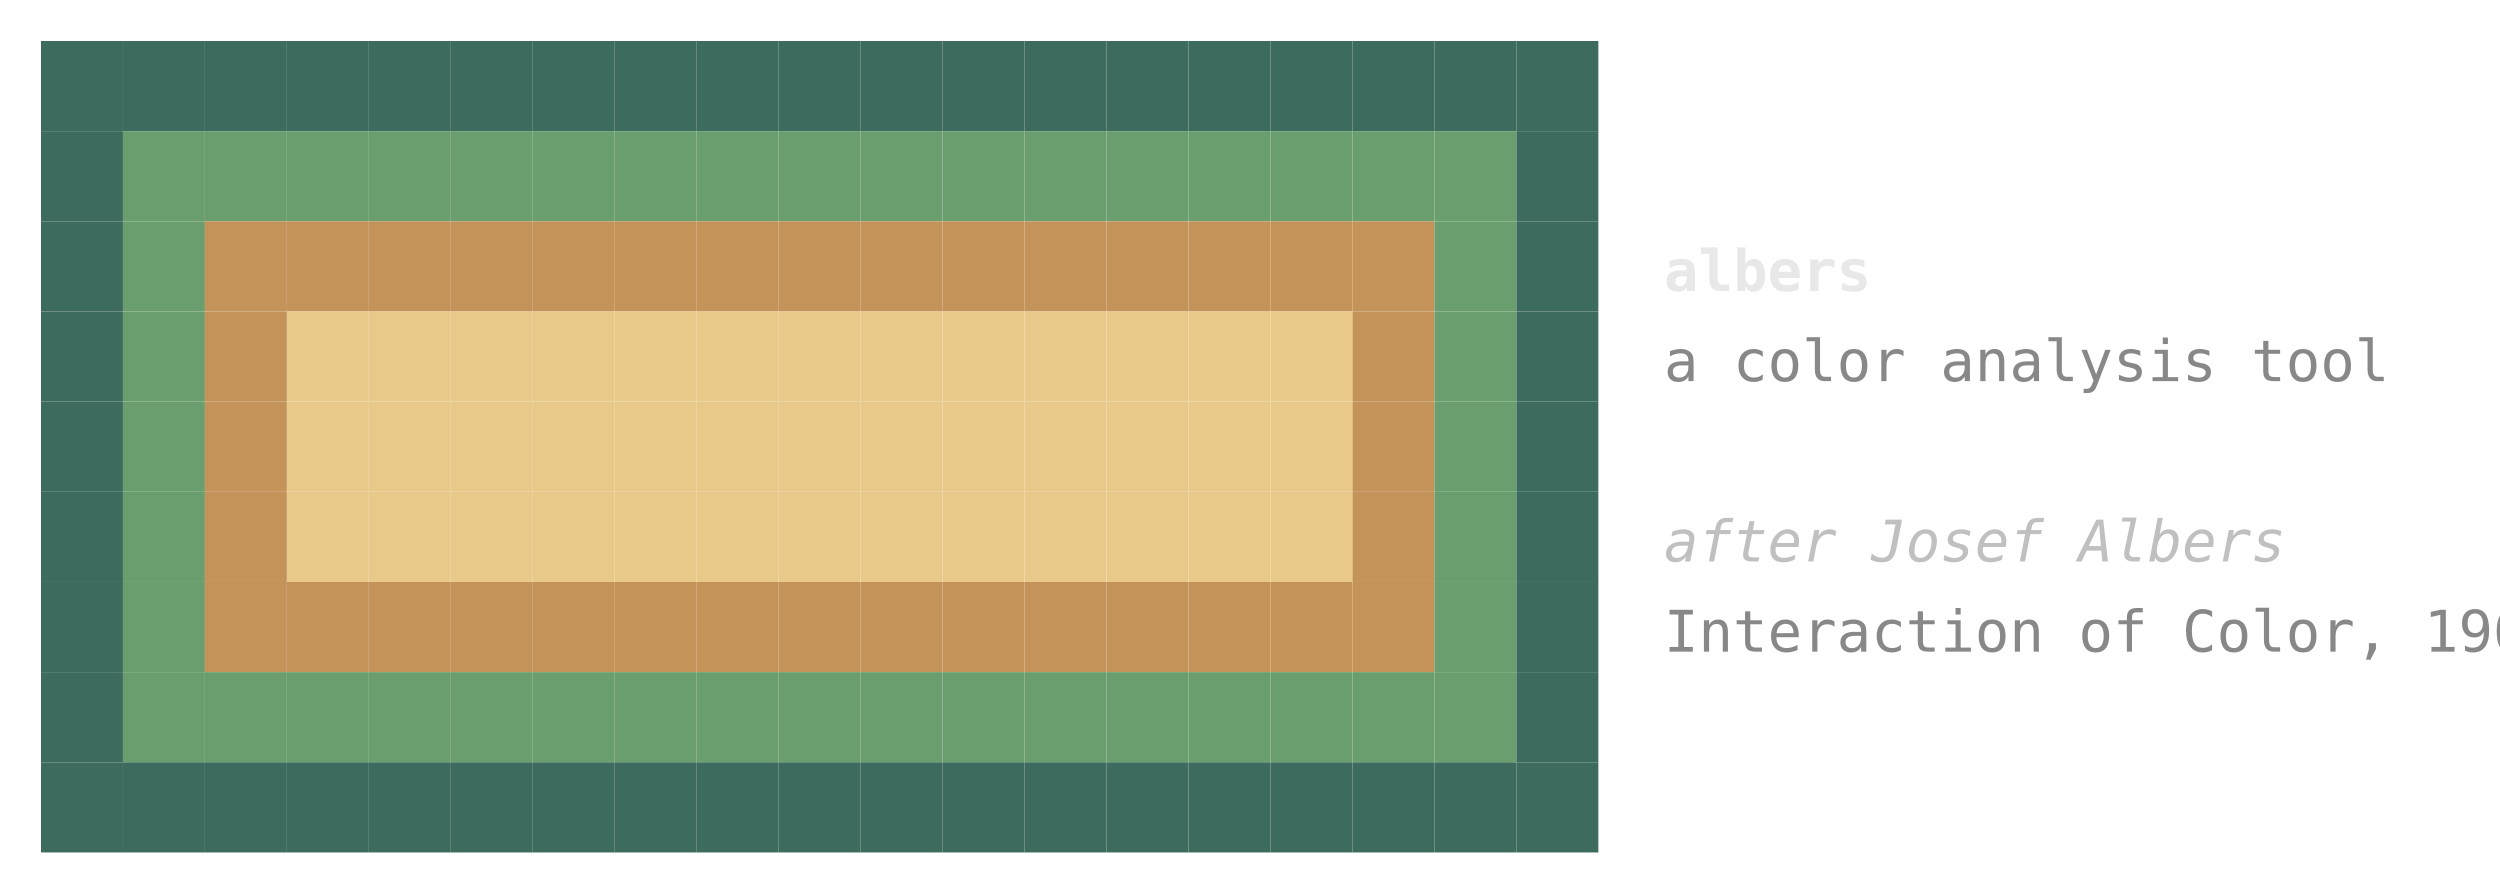
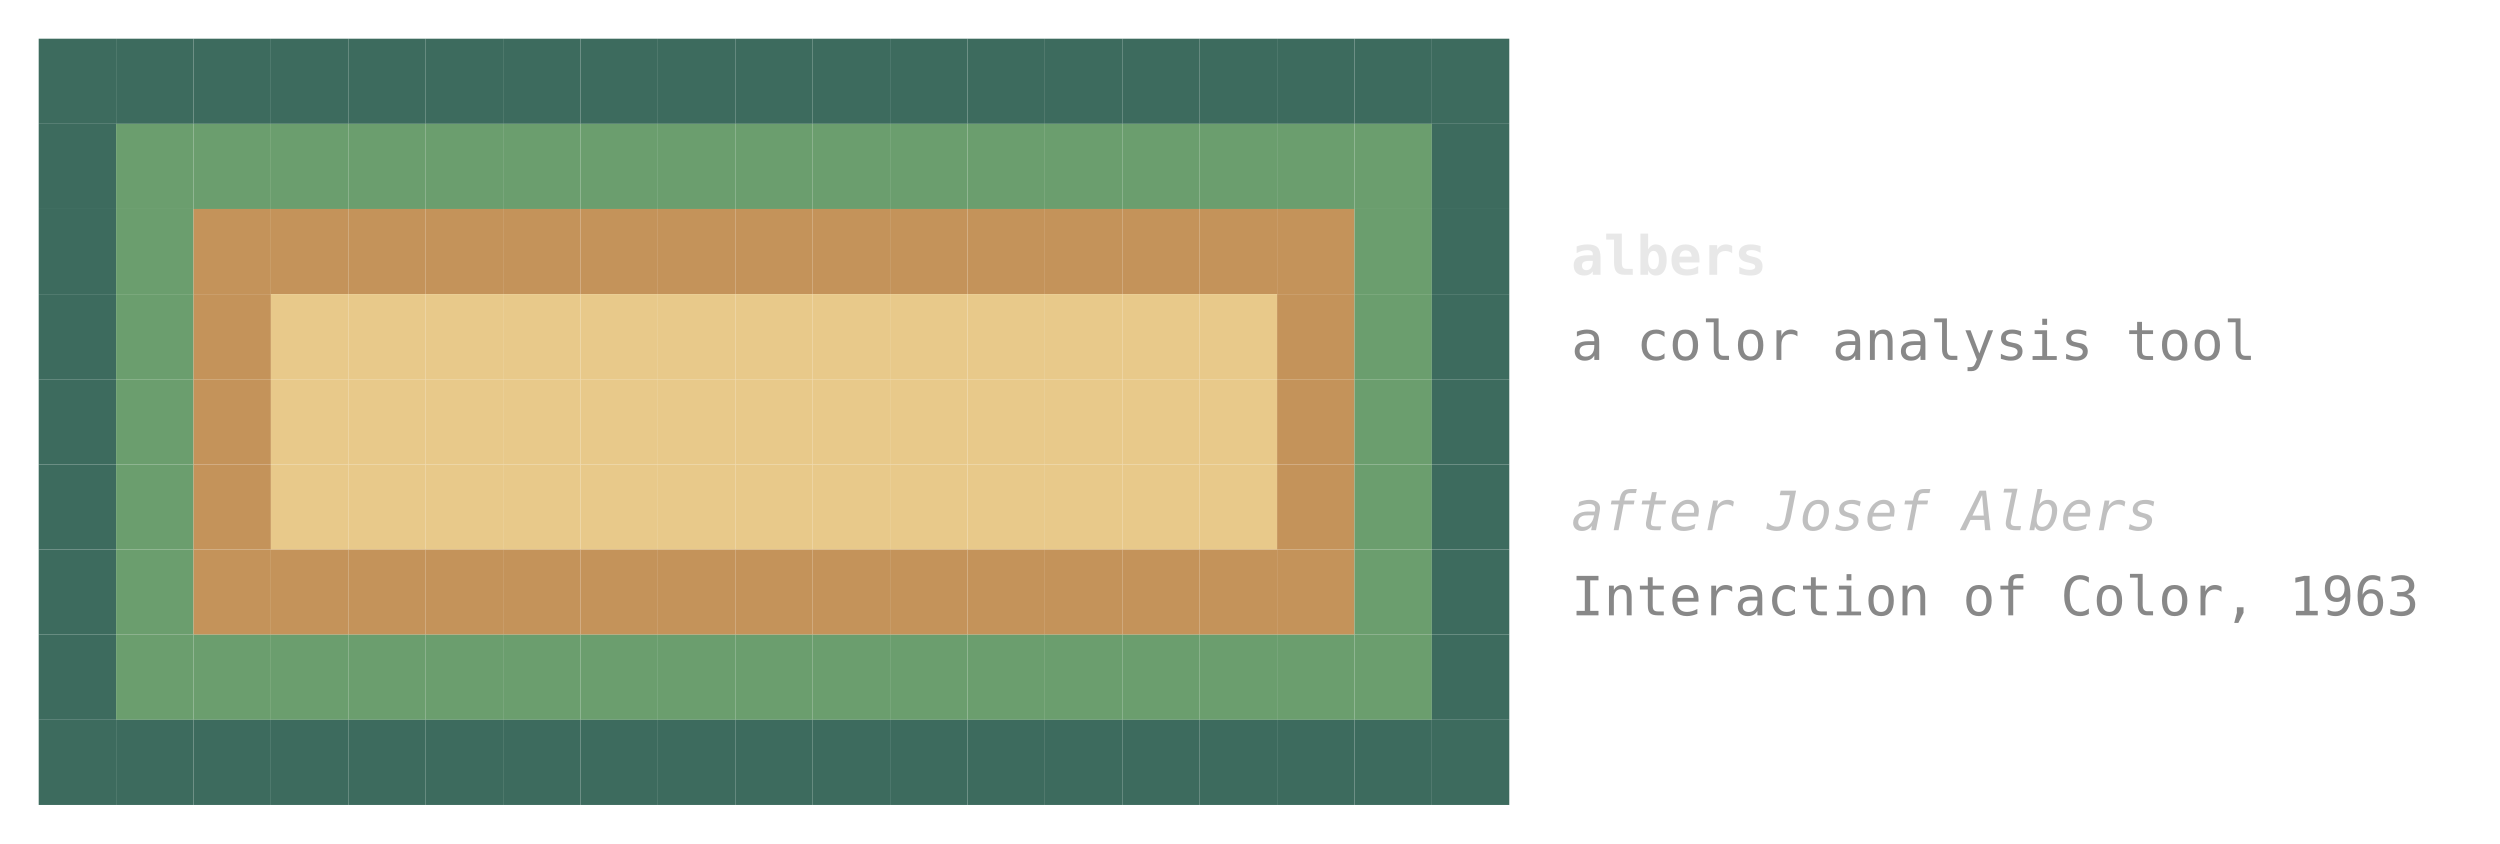
- <svg xmlns="http://www.w3.org/2000/svg" width="610" height="218" style="background:#121212">
+ <svg xmlns="http://www.w3.org/2000/svg" width="646" height="218" style="background:#121212">
  <rect x="10" y="10" width="20" height="22" fill="#3d6b5e" />
  <rect x="30" y="10" width="20" height="22" fill="#3d6b5e" />
  <rect x="50" y="10" width="20" height="22" fill="#3d6b5e" />
  <rect x="70" y="10" width="20" height="22" fill="#3d6b5e" />
  <rect x="90" y="10" width="20" height="22" fill="#3d6b5e" />
  <rect x="110" y="10" width="20" height="22" fill="#3d6b5e" />
  <rect x="130" y="10" width="20" height="22" fill="#3d6b5e" />
  <rect x="150" y="10" width="20" height="22" fill="#3d6b5e" />
  <rect x="170" y="10" width="20" height="22" fill="#3d6b5e" />
  <rect x="190" y="10" width="20" height="22" fill="#3d6b5e" />
  <rect x="210" y="10" width="20" height="22" fill="#3d6b5e" />
  <rect x="230" y="10" width="20" height="22" fill="#3d6b5e" />
  <rect x="250" y="10" width="20" height="22" fill="#3d6b5e" />
  <rect x="270" y="10" width="20" height="22" fill="#3d6b5e" />
  <rect x="290" y="10" width="20" height="22" fill="#3d6b5e" />
  <rect x="310" y="10" width="20" height="22" fill="#3d6b5e" />
  <rect x="330" y="10" width="20" height="22" fill="#3d6b5e" />
  <rect x="350" y="10" width="20" height="22" fill="#3d6b5e" />
  <rect x="370" y="10" width="20" height="22" fill="#3d6b5e" />
  <rect x="10" y="32" width="20" height="22" fill="#3d6b5e" />
  <rect x="30" y="32" width="20" height="22" fill="#6b9e6e" />
  <rect x="50" y="32" width="20" height="22" fill="#6b9e6e" />
  <rect x="70" y="32" width="20" height="22" fill="#6b9e6e" />
  <rect x="90" y="32" width="20" height="22" fill="#6b9e6e" />
  <rect x="110" y="32" width="20" height="22" fill="#6b9e6e" />
  <rect x="130" y="32" width="20" height="22" fill="#6b9e6e" />
  <rect x="150" y="32" width="20" height="22" fill="#6b9e6e" />
  <rect x="170" y="32" width="20" height="22" fill="#6b9e6e" />
  <rect x="190" y="32" width="20" height="22" fill="#6b9e6e" />
  <rect x="210" y="32" width="20" height="22" fill="#6b9e6e" />
  <rect x="230" y="32" width="20" height="22" fill="#6b9e6e" />
  <rect x="250" y="32" width="20" height="22" fill="#6b9e6e" />
  <rect x="270" y="32" width="20" height="22" fill="#6b9e6e" />
  <rect x="290" y="32" width="20" height="22" fill="#6b9e6e" />
  <rect x="310" y="32" width="20" height="22" fill="#6b9e6e" />
  <rect x="330" y="32" width="20" height="22" fill="#6b9e6e" />
  <rect x="350" y="32" width="20" height="22" fill="#6b9e6e" />
  <rect x="370" y="32" width="20" height="22" fill="#3d6b5e" />
  <rect x="10" y="54" width="20" height="22" fill="#3d6b5e" />
  <rect x="30" y="54" width="20" height="22" fill="#6b9e6e" />
  <rect x="50" y="54" width="20" height="22" fill="#c4935a" />
  <rect x="70" y="54" width="20" height="22" fill="#c4935a" />
  <rect x="90" y="54" width="20" height="22" fill="#c4935a" />
  <rect x="110" y="54" width="20" height="22" fill="#c4935a" />
  <rect x="130" y="54" width="20" height="22" fill="#c4935a" />
  <rect x="150" y="54" width="20" height="22" fill="#c4935a" />
  <rect x="170" y="54" width="20" height="22" fill="#c4935a" />
  <rect x="190" y="54" width="20" height="22" fill="#c4935a" />
  <rect x="210" y="54" width="20" height="22" fill="#c4935a" />
  <rect x="230" y="54" width="20" height="22" fill="#c4935a" />
  <rect x="250" y="54" width="20" height="22" fill="#c4935a" />
  <rect x="270" y="54" width="20" height="22" fill="#c4935a" />
  <rect x="290" y="54" width="20" height="22" fill="#c4935a" />
  <rect x="310" y="54" width="20" height="22" fill="#c4935a" />
  <rect x="330" y="54" width="20" height="22" fill="#c4935a" />
  <rect x="350" y="54" width="20" height="22" fill="#6b9e6e" />
  <rect x="370" y="54" width="20" height="22" fill="#3d6b5e" />
  <rect x="10" y="76" width="20" height="22" fill="#3d6b5e" />
  <rect x="30" y="76" width="20" height="22" fill="#6b9e6e" />
  <rect x="50" y="76" width="20" height="22" fill="#c4935a" />
  <rect x="70" y="76" width="20" height="22" fill="#e8c98a" />
  <rect x="90" y="76" width="20" height="22" fill="#e8c98a" />
  <rect x="110" y="76" width="20" height="22" fill="#e8c98a" />
  <rect x="130" y="76" width="20" height="22" fill="#e8c98a" />
  <rect x="150" y="76" width="20" height="22" fill="#e8c98a" />
  <rect x="170" y="76" width="20" height="22" fill="#e8c98a" />
  <rect x="190" y="76" width="20" height="22" fill="#e8c98a" />
  <rect x="210" y="76" width="20" height="22" fill="#e8c98a" />
  <rect x="230" y="76" width="20" height="22" fill="#e8c98a" />
  <rect x="250" y="76" width="20" height="22" fill="#e8c98a" />
  <rect x="270" y="76" width="20" height="22" fill="#e8c98a" />
  <rect x="290" y="76" width="20" height="22" fill="#e8c98a" />
  <rect x="310" y="76" width="20" height="22" fill="#e8c98a" />
  <rect x="330" y="76" width="20" height="22" fill="#c4935a" />
  <rect x="350" y="76" width="20" height="22" fill="#6b9e6e" />
  <rect x="370" y="76" width="20" height="22" fill="#3d6b5e" />
  <rect x="10" y="98" width="20" height="22" fill="#3d6b5e" />
  <rect x="30" y="98" width="20" height="22" fill="#6b9e6e" />
  <rect x="50" y="98" width="20" height="22" fill="#c4935a" />
  <rect x="70" y="98" width="20" height="22" fill="#e8c98a" />
  <rect x="90" y="98" width="20" height="22" fill="#e8c98a" />
  <rect x="110" y="98" width="20" height="22" fill="#e8c98a" />
  <rect x="130" y="98" width="20" height="22" fill="#e8c98a" />
  <rect x="150" y="98" width="20" height="22" fill="#e8c98a" />
  <rect x="170" y="98" width="20" height="22" fill="#e8c98a" />
  <rect x="190" y="98" width="20" height="22" fill="#e8c98a" />
  <rect x="210" y="98" width="20" height="22" fill="#e8c98a" />
  <rect x="230" y="98" width="20" height="22" fill="#e8c98a" />
  <rect x="250" y="98" width="20" height="22" fill="#e8c98a" />
  <rect x="270" y="98" width="20" height="22" fill="#e8c98a" />
  <rect x="290" y="98" width="20" height="22" fill="#e8c98a" />
  <rect x="310" y="98" width="20" height="22" fill="#e8c98a" />
  <rect x="330" y="98" width="20" height="22" fill="#c4935a" />
  <rect x="350" y="98" width="20" height="22" fill="#6b9e6e" />
  <rect x="370" y="98" width="20" height="22" fill="#3d6b5e" />
  <rect x="10" y="120" width="20" height="22" fill="#3d6b5e" />
  <rect x="30" y="120" width="20" height="22" fill="#6b9e6e" />
  <rect x="50" y="120" width="20" height="22" fill="#c4935a" />
  <rect x="70" y="120" width="20" height="22" fill="#e8c98a" />
  <rect x="90" y="120" width="20" height="22" fill="#e8c98a" />
  <rect x="110" y="120" width="20" height="22" fill="#e8c98a" />
  <rect x="130" y="120" width="20" height="22" fill="#e8c98a" />
  <rect x="150" y="120" width="20" height="22" fill="#e8c98a" />
  <rect x="170" y="120" width="20" height="22" fill="#e8c98a" />
  <rect x="190" y="120" width="20" height="22" fill="#e8c98a" />
  <rect x="210" y="120" width="20" height="22" fill="#e8c98a" />
  <rect x="230" y="120" width="20" height="22" fill="#e8c98a" />
  <rect x="250" y="120" width="20" height="22" fill="#e8c98a" />
  <rect x="270" y="120" width="20" height="22" fill="#e8c98a" />
  <rect x="290" y="120" width="20" height="22" fill="#e8c98a" />
  <rect x="310" y="120" width="20" height="22" fill="#e8c98a" />
  <rect x="330" y="120" width="20" height="22" fill="#c4935a" />
  <rect x="350" y="120" width="20" height="22" fill="#6b9e6e" />
  <rect x="370" y="120" width="20" height="22" fill="#3d6b5e" />
  <rect x="10" y="142" width="20" height="22" fill="#3d6b5e" />
  <rect x="30" y="142" width="20" height="22" fill="#6b9e6e" />
  <rect x="50" y="142" width="20" height="22" fill="#c4935a" />
  <rect x="70" y="142" width="20" height="22" fill="#c4935a" />
  <rect x="90" y="142" width="20" height="22" fill="#c4935a" />
  <rect x="110" y="142" width="20" height="22" fill="#c4935a" />
  <rect x="130" y="142" width="20" height="22" fill="#c4935a" />
  <rect x="150" y="142" width="20" height="22" fill="#c4935a" />
  <rect x="170" y="142" width="20" height="22" fill="#c4935a" />
  <rect x="190" y="142" width="20" height="22" fill="#c4935a" />
  <rect x="210" y="142" width="20" height="22" fill="#c4935a" />
  <rect x="230" y="142" width="20" height="22" fill="#c4935a" />
  <rect x="250" y="142" width="20" height="22" fill="#c4935a" />
  <rect x="270" y="142" width="20" height="22" fill="#c4935a" />
  <rect x="290" y="142" width="20" height="22" fill="#c4935a" />
  <rect x="310" y="142" width="20" height="22" fill="#c4935a" />
  <rect x="330" y="142" width="20" height="22" fill="#c4935a" />
  <rect x="350" y="142" width="20" height="22" fill="#6b9e6e" />
  <rect x="370" y="142" width="20" height="22" fill="#3d6b5e" />
  <rect x="10" y="164" width="20" height="22" fill="#3d6b5e" />
  <rect x="30" y="164" width="20" height="22" fill="#6b9e6e" />
  <rect x="50" y="164" width="20" height="22" fill="#6b9e6e" />
  <rect x="70" y="164" width="20" height="22" fill="#6b9e6e" />
  <rect x="90" y="164" width="20" height="22" fill="#6b9e6e" />
  <rect x="110" y="164" width="20" height="22" fill="#6b9e6e" />
  <rect x="130" y="164" width="20" height="22" fill="#6b9e6e" />
  <rect x="150" y="164" width="20" height="22" fill="#6b9e6e" />
  <rect x="170" y="164" width="20" height="22" fill="#6b9e6e" />
  <rect x="190" y="164" width="20" height="22" fill="#6b9e6e" />
  <rect x="210" y="164" width="20" height="22" fill="#6b9e6e" />
  <rect x="230" y="164" width="20" height="22" fill="#6b9e6e" />
  <rect x="250" y="164" width="20" height="22" fill="#6b9e6e" />
  <rect x="270" y="164" width="20" height="22" fill="#6b9e6e" />
  <rect x="290" y="164" width="20" height="22" fill="#6b9e6e" />
  <rect x="310" y="164" width="20" height="22" fill="#6b9e6e" />
  <rect x="330" y="164" width="20" height="22" fill="#6b9e6e" />
  <rect x="350" y="164" width="20" height="22" fill="#6b9e6e" />
  <rect x="370" y="164" width="20" height="22" fill="#3d6b5e" />
  <rect x="10" y="186" width="20" height="22" fill="#3d6b5e" />
  <rect x="30" y="186" width="20" height="22" fill="#3d6b5e" />
  <rect x="50" y="186" width="20" height="22" fill="#3d6b5e" />
  <rect x="70" y="186" width="20" height="22" fill="#3d6b5e" />
  <rect x="90" y="186" width="20" height="22" fill="#3d6b5e" />
  <rect x="110" y="186" width="20" height="22" fill="#3d6b5e" />
  <rect x="130" y="186" width="20" height="22" fill="#3d6b5e" />
  <rect x="150" y="186" width="20" height="22" fill="#3d6b5e" />
  <rect x="170" y="186" width="20" height="22" fill="#3d6b5e" />
  <rect x="190" y="186" width="20" height="22" fill="#3d6b5e" />
  <rect x="210" y="186" width="20" height="22" fill="#3d6b5e" />
  <rect x="230" y="186" width="20" height="22" fill="#3d6b5e" />
  <rect x="250" y="186" width="20" height="22" fill="#3d6b5e" />
  <rect x="270" y="186" width="20" height="22" fill="#3d6b5e" />
  <rect x="290" y="186" width="20" height="22" fill="#3d6b5e" />
  <rect x="310" y="186" width="20" height="22" fill="#3d6b5e" />
  <rect x="330" y="186" width="20" height="22" fill="#3d6b5e" />
  <rect x="350" y="186" width="20" height="22" fill="#3d6b5e" />
  <rect x="370" y="186" width="20" height="22" fill="#3d6b5e" />
  <text x="406" y="71" font-family="monospace" font-size="14" font-weight="bold" fill="#e8e8e8">albers</text>
  <text x="406" y="93" font-family="monospace" font-size="14" fill="#888888">a color analysis tool</text>
  <text x="406" y="137" font-family="monospace" font-size="14" font-style="italic" fill="#c0c0c0">after Josef Albers</text>
  <text x="406" y="159" font-family="monospace" font-size="14" fill="#888888">Interaction of Color, 1963</text>
</svg>
